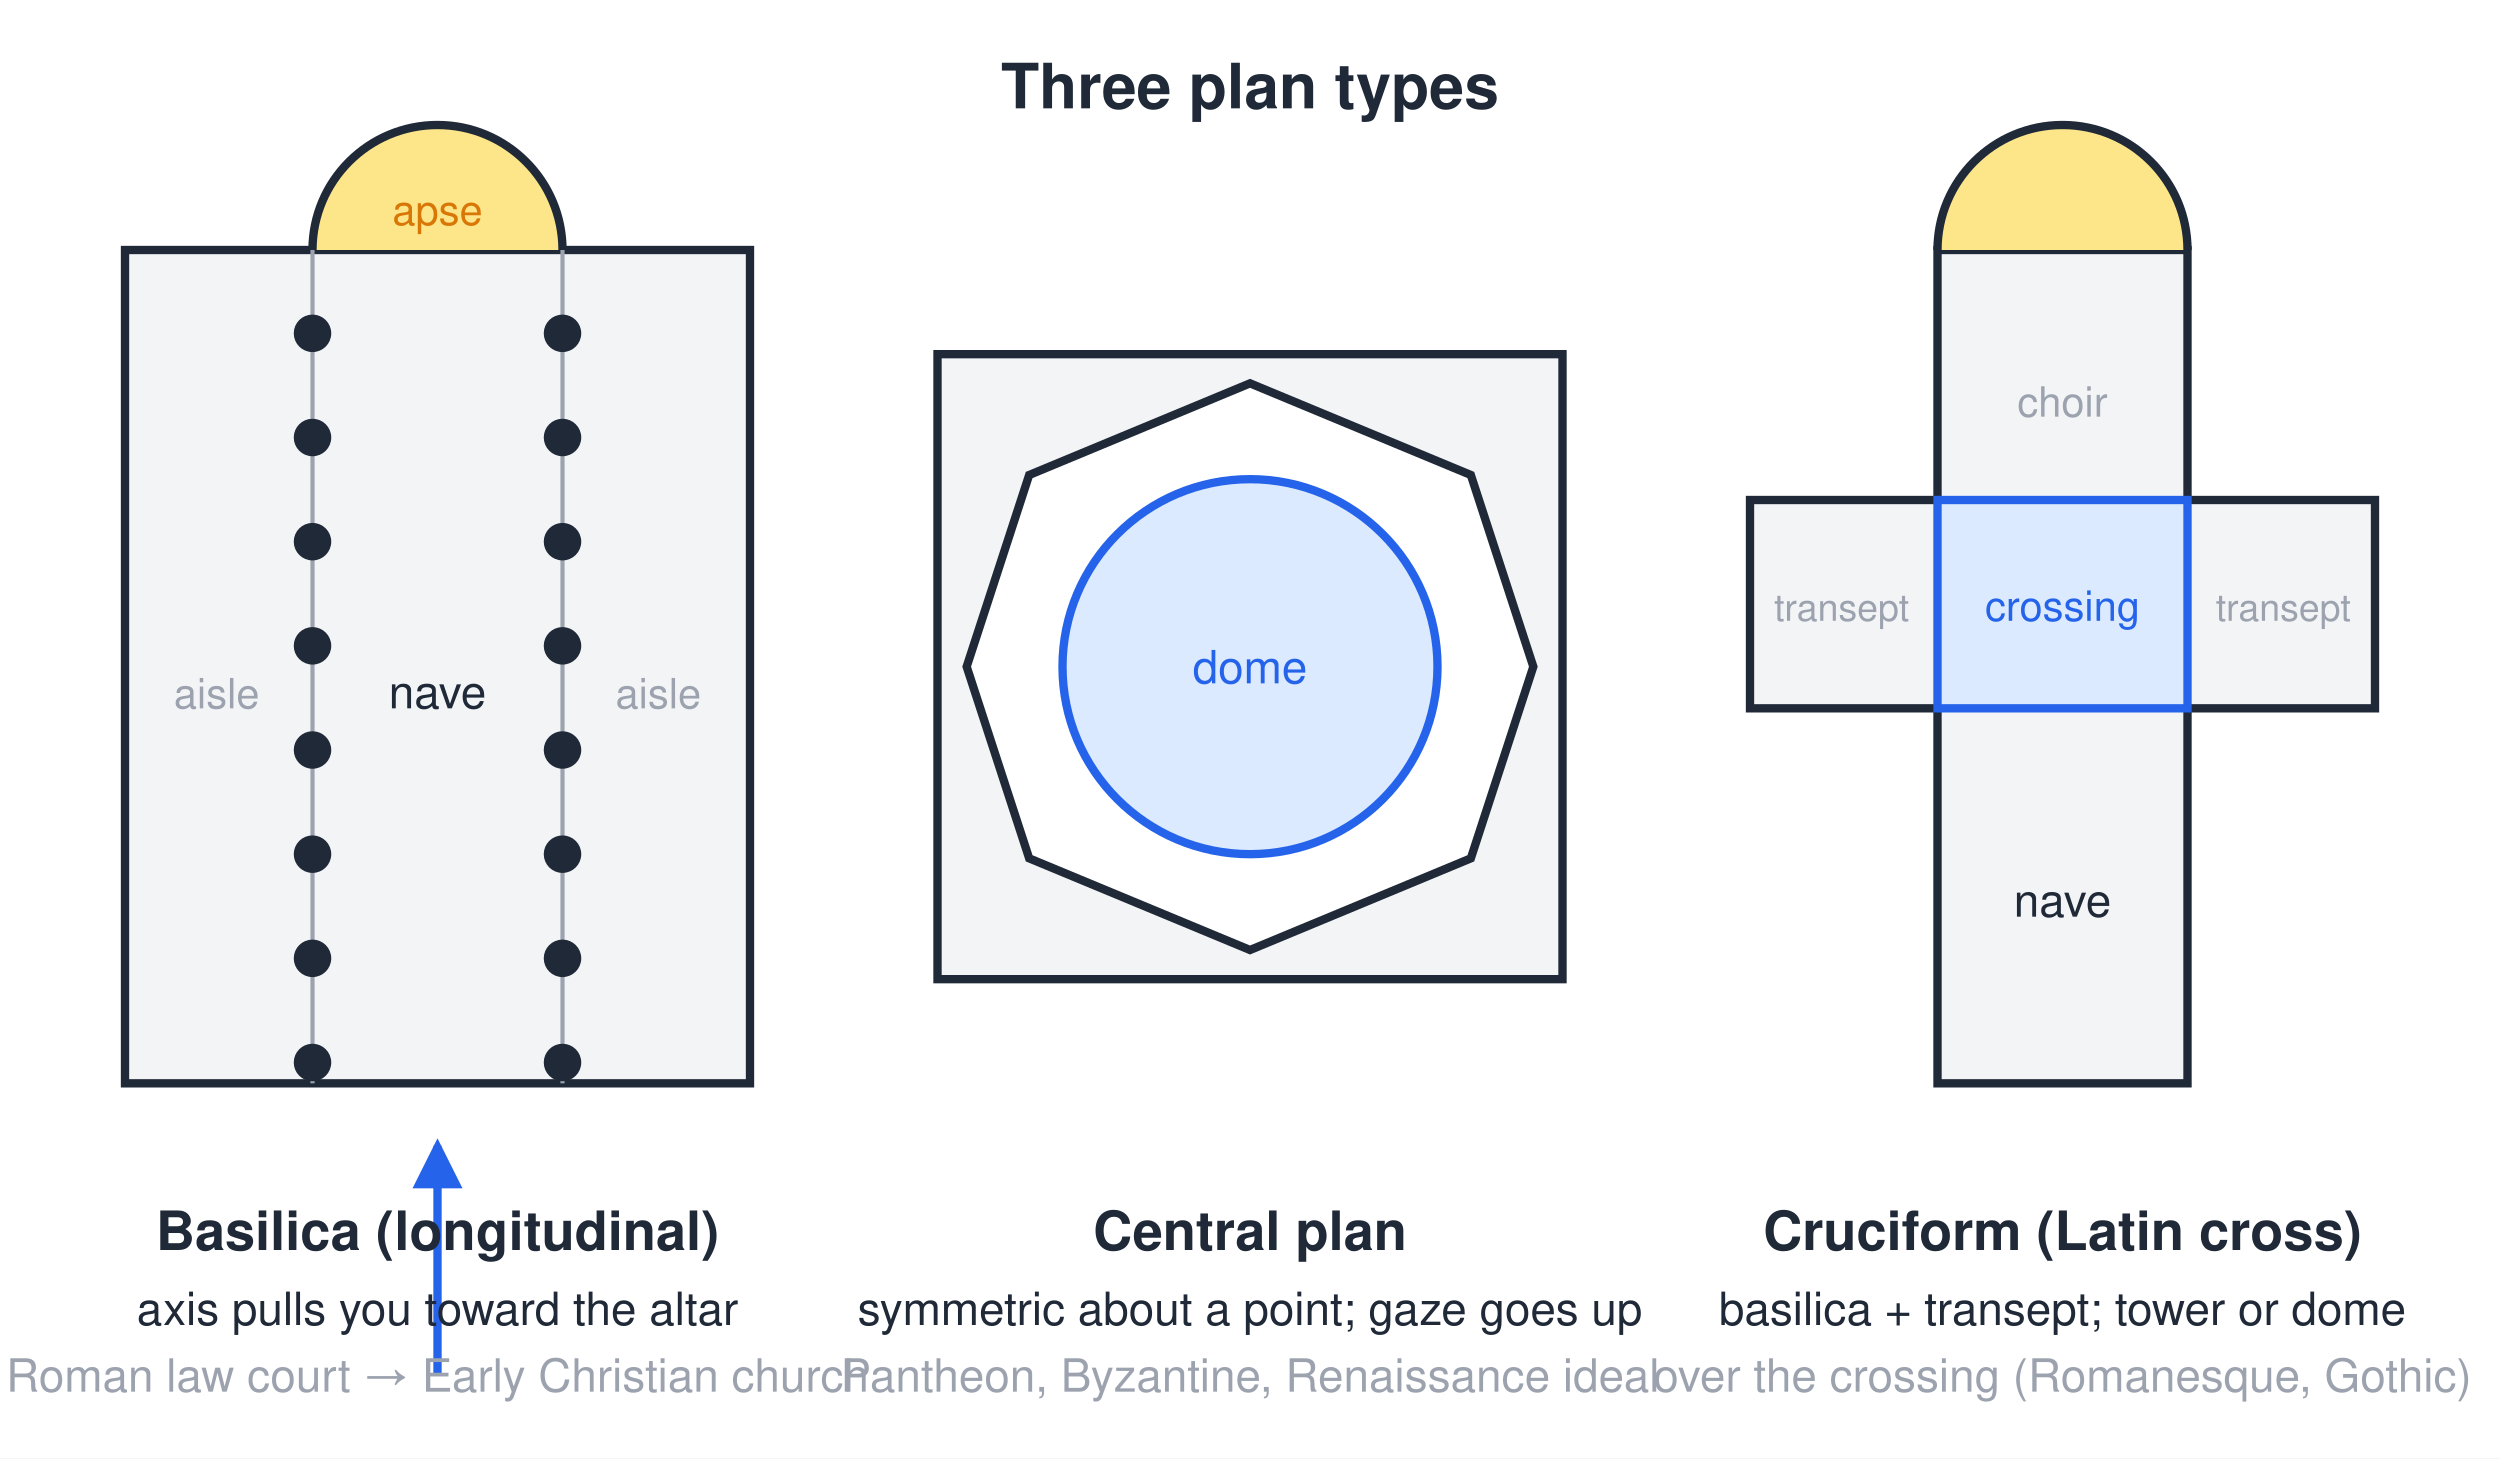
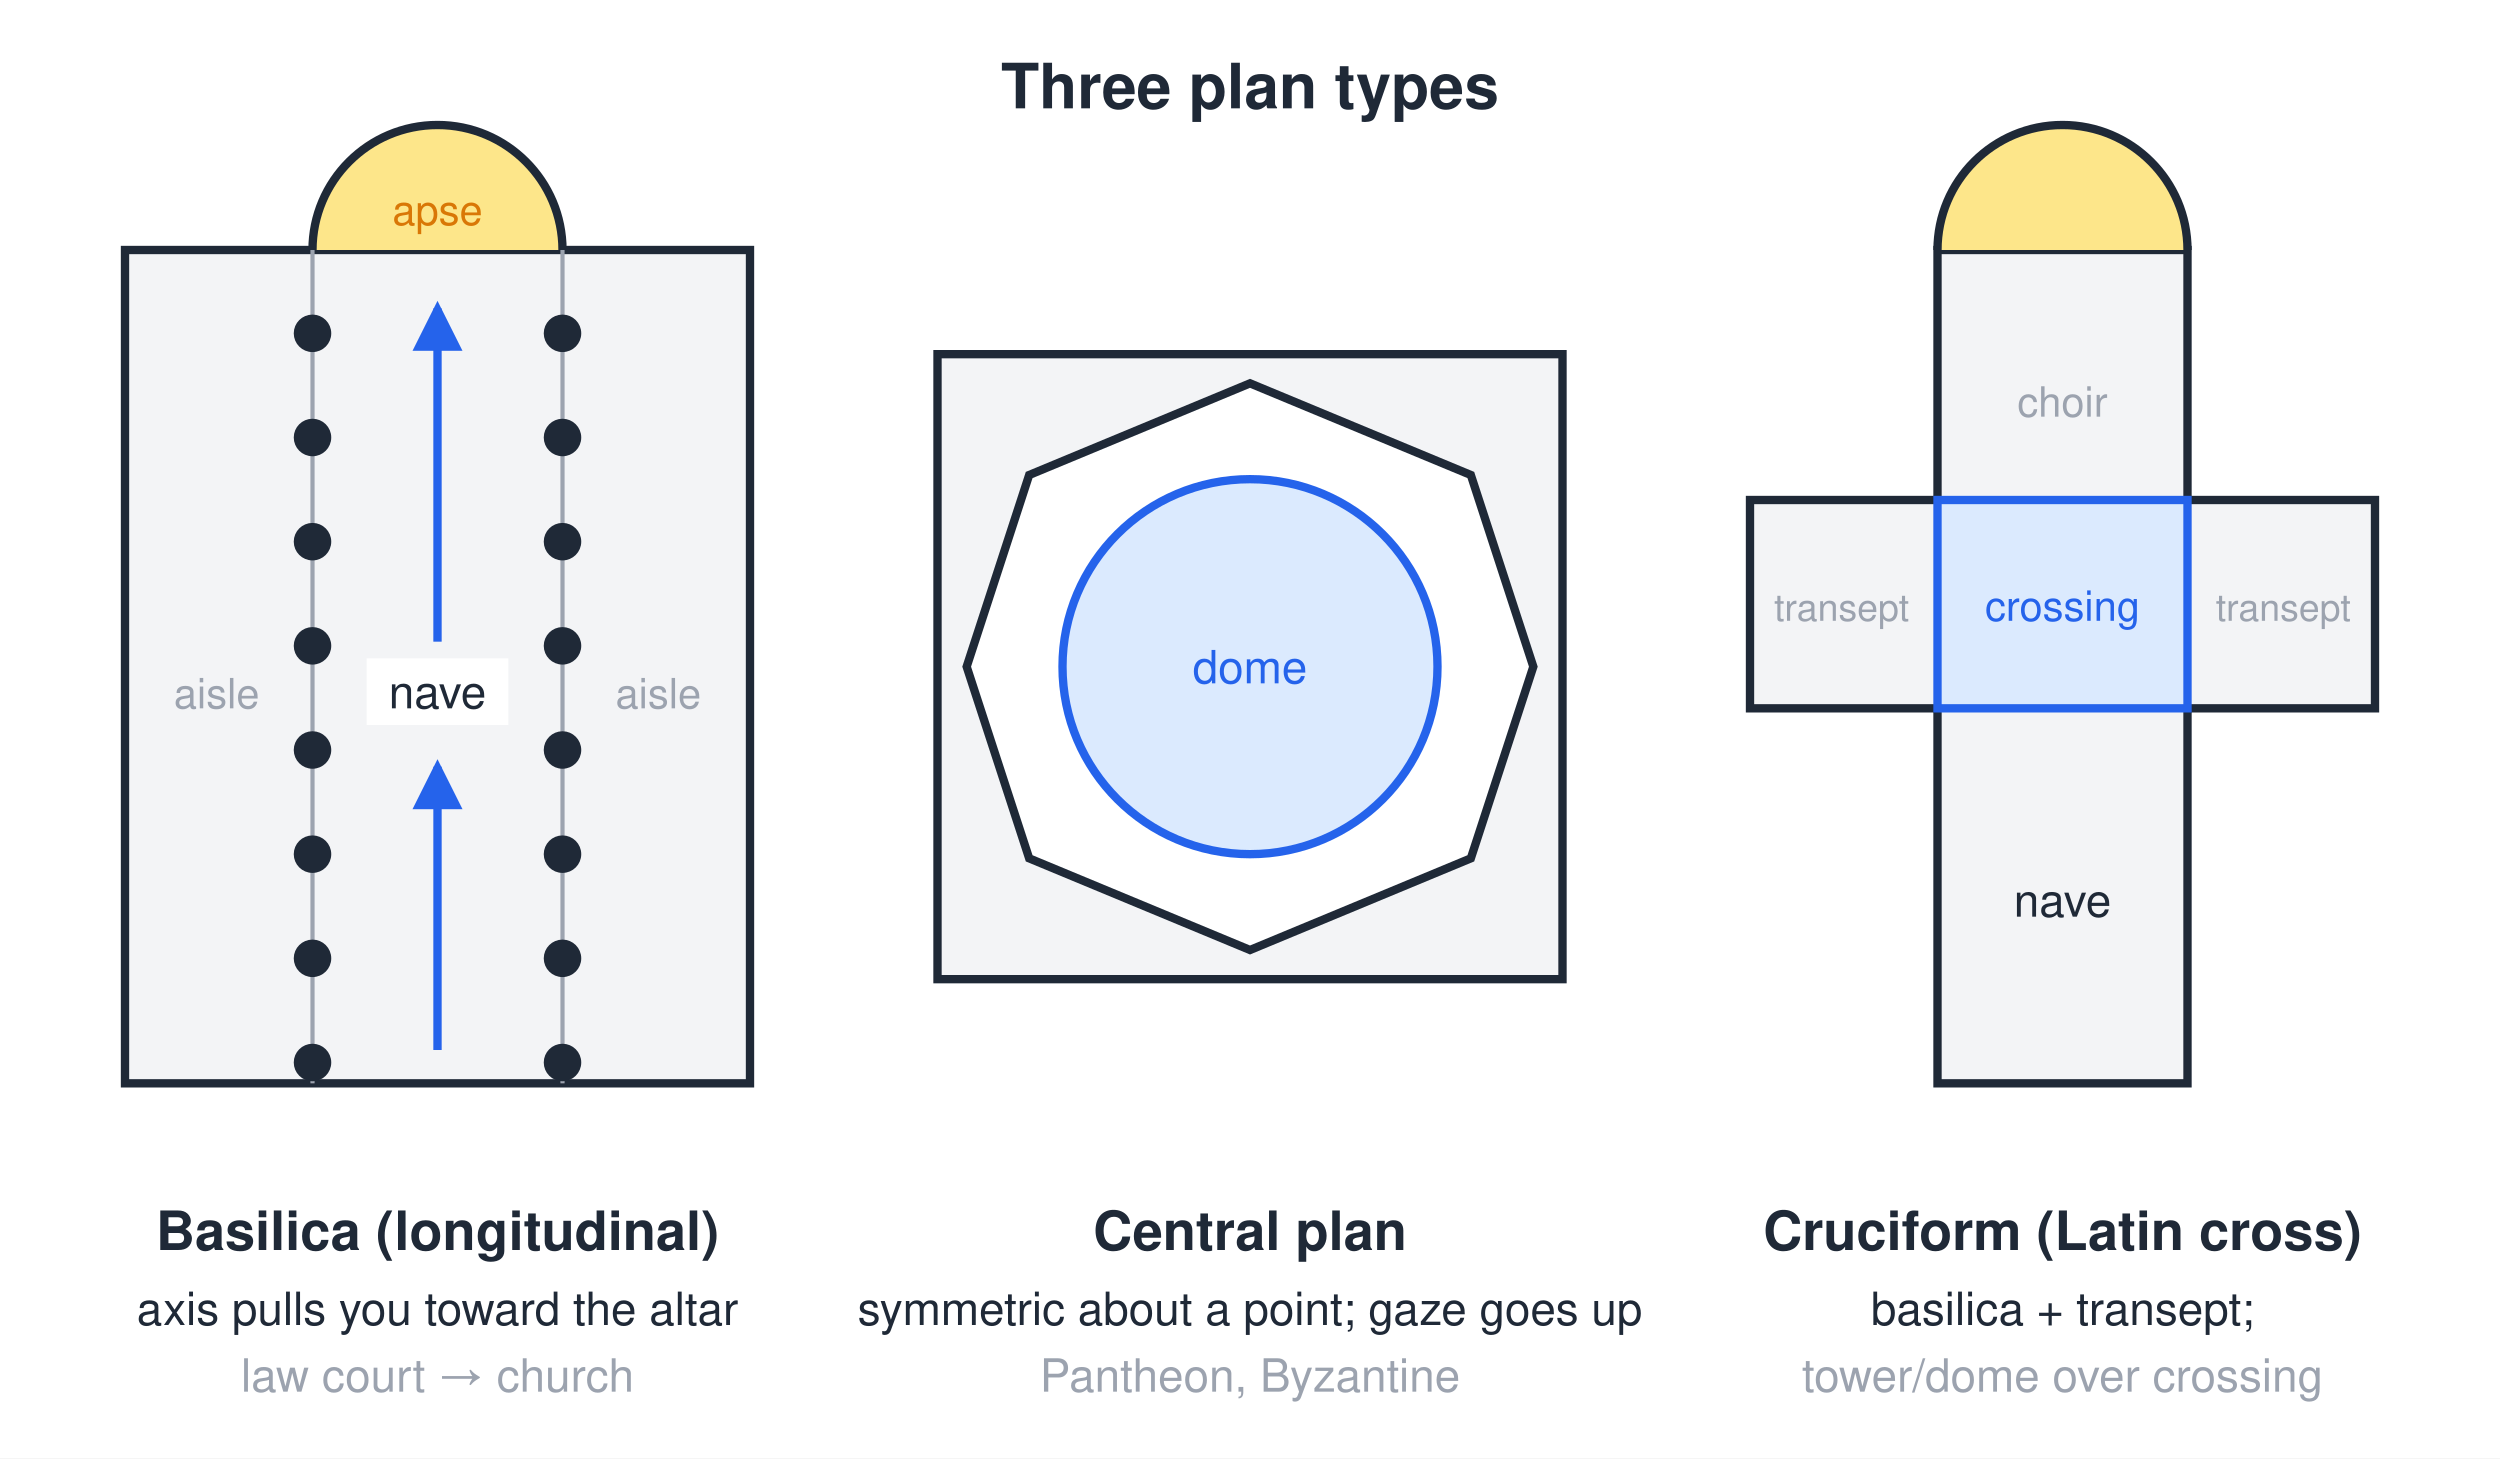
<svg xmlns="http://www.w3.org/2000/svg" viewBox="0 0 600 350" width="600" height="350" font-family="Helvetica, Arial, sans-serif" font-size="13" fill="#1f2937">
  <defs>
    <marker id="ar" viewBox="0 0 10 10" refX="8.5" refY="5" markerWidth="6" markerHeight="6" orient="auto-start-reverse">
      <path d="M0,0 L10,5 L0,10 z" fill="#dc2626" />
    </marker>
    <marker id="ab" viewBox="0 0 10 10" refX="8.5" refY="5" markerWidth="6" markerHeight="6" orient="auto-start-reverse">
      <path d="M0,0 L10,5 L0,10 z" fill="#2563eb" />
    </marker>
    <marker id="aa" viewBox="0 0 10 10" refX="8.5" refY="5" markerWidth="6" markerHeight="6" orient="auto-start-reverse">
      <path d="M0,0 L10,5 L0,10 z" fill="#d97706" />
    </marker>
  </defs>
  <rect width="600" height="350" fill="white" />
  <text x="300" y="26" font-size="15" text-anchor="middle" font-weight="bold" fill="#1f2937">Three plan types</text>
  <rect x="30" y="60" width="150" height="200" fill="#f3f4f6" stroke="#1f2937" stroke-width="2" />
  <path d="M75,60 A30,30 0 0 1 135,60" stroke="#1f2937" stroke-width="2" fill="#fde68a" stroke-linejoin="round" />
  <line x1="75" y1="60" x2="75" y2="260" stroke="#9ca3af" stroke-width="1" />
  <line x1="135" y1="60" x2="135" y2="260" stroke="#9ca3af" stroke-width="1" />
  <circle cx="75" cy="80" r="3.5" fill="#1f2937" stroke="#1f2937" stroke-width="2" />
  <circle cx="135" cy="80" r="3.5" fill="#1f2937" stroke="#1f2937" stroke-width="2" />
  <circle cx="75" cy="105" r="3.5" fill="#1f2937" stroke="#1f2937" stroke-width="2" />
  <circle cx="135" cy="105" r="3.5" fill="#1f2937" stroke="#1f2937" stroke-width="2" />
  <circle cx="75" cy="130" r="3.5" fill="#1f2937" stroke="#1f2937" stroke-width="2" />
  <circle cx="135" cy="130" r="3.5" fill="#1f2937" stroke="#1f2937" stroke-width="2" />
  <circle cx="75" cy="155" r="3.5" fill="#1f2937" stroke="#1f2937" stroke-width="2" />
  <circle cx="135" cy="155" r="3.5" fill="#1f2937" stroke="#1f2937" stroke-width="2" />
  <circle cx="75" cy="180" r="3.5" fill="#1f2937" stroke="#1f2937" stroke-width="2" />
  <circle cx="135" cy="180" r="3.5" fill="#1f2937" stroke="#1f2937" stroke-width="2" />
  <circle cx="75" cy="205" r="3.5" fill="#1f2937" stroke="#1f2937" stroke-width="2" />
  <circle cx="135" cy="205" r="3.5" fill="#1f2937" stroke="#1f2937" stroke-width="2" />
  <circle cx="75" cy="230" r="3.5" fill="#1f2937" stroke="#1f2937" stroke-width="2" />
  <circle cx="135" cy="230" r="3.5" fill="#1f2937" stroke="#1f2937" stroke-width="2" />
  <circle cx="75" cy="255" r="3.5" fill="#1f2937" stroke="#1f2937" stroke-width="2" />
  <circle cx="135" cy="255" r="3.5" fill="#1f2937" stroke="#1f2937" stroke-width="2" />
+   <rect x="88" y="158" width="34" height="16" fill="white" stroke="white" stroke-width="0" />
  <text x="105" y="170" font-size="11" text-anchor="middle" font-weight="normal" fill="#1f2937">nave</text>
  <text x="52" y="170" font-size="10" text-anchor="middle" font-weight="normal" fill="#9ca3af">aisle</text>
  <text x="158" y="170" font-size="10" text-anchor="middle" font-weight="normal" fill="#9ca3af">aisle</text>
  <text x="105" y="54" font-size="10" text-anchor="middle" font-weight="normal" fill="#d97706">apse</text>
-   <line x1="105" y1="330" x2="105" y2="275" stroke="#2563eb" stroke-width="2" marker-end="url(#ab)" />
+   <line x1="105" y1="252" x2="105" y2="184" stroke="#2563eb" stroke-width="2" marker-end="url(#ab)" />
+   <line x1="105" y1="154" x2="105" y2="74" stroke="#2563eb" stroke-width="2" marker-end="url(#ab)" />
  <text x="105" y="300" font-size="13" text-anchor="middle" font-weight="bold" fill="#1f2937">Basilica (longitudinal)</text>
  <text x="105" y="318" font-size="11" text-anchor="middle" font-weight="normal" fill="#1f2937">axis pulls you toward the altar</text>
-   <text x="105" y="334" font-size="11" text-anchor="middle" font-weight="normal" fill="#9ca3af">Roman law court → Early Christian church</text>
+   <text x="105" y="334" font-size="11" text-anchor="middle" font-weight="normal" fill="#9ca3af">law court → church</text>
  <rect x="225" y="85" width="150" height="150" fill="#f3f4f6" stroke="#1f2937" stroke-width="2" />
  <polygon points="300,92 353,114 368,160 353,206 300,228 247,206 232,160 247,114" fill="white" stroke="#1f2937" stroke-width="2" />
  <circle cx="300" cy="160" r="45" fill="#dbeafe" stroke="#2563eb" stroke-width="2" />
  <text x="300" y="164" font-size="11" text-anchor="middle" font-weight="normal" fill="#2563eb">dome</text>
  <text x="300" y="300" font-size="13" text-anchor="middle" font-weight="bold" fill="#1f2937">Central plan</text>
  <text x="300" y="318" font-size="11" text-anchor="middle" font-weight="normal" fill="#1f2937">symmetric about a point; gaze goes up</text>
-   <text x="300" y="334" font-size="11" text-anchor="middle" font-weight="normal" fill="#9ca3af">Pantheon, Byzantine, Renaissance ideal</text>
+   <text x="300" y="334" font-size="11" text-anchor="middle" font-weight="normal" fill="#9ca3af">Pantheon, Byzantine</text>
  <polygon points="465,60 525,60 525,120 570,120 570,170 525,170 525,260 465,260 465,170 420,170 420,120 465,120" fill="#f3f4f6" stroke="#1f2937" stroke-width="2" />
  <path d="M465,60 A30,30 0 0 1 525,60" stroke="#1f2937" stroke-width="2" fill="#fde68a" stroke-linejoin="round" />
  <rect x="465" y="120" width="60" height="50" fill="#dbeafe" stroke="#2563eb" stroke-width="2" />
  <text x="495" y="149" font-size="10" text-anchor="middle" font-weight="normal" fill="#2563eb">crossing</text>
  <text x="442" y="149" font-size="9" text-anchor="middle" font-weight="normal" fill="#9ca3af">transept</text>
  <text x="548" y="149" font-size="9" text-anchor="middle" font-weight="normal" fill="#9ca3af">transept</text>
  <text x="495" y="220" font-size="11" text-anchor="middle" font-weight="normal" fill="#1f2937">nave</text>
  <text x="495" y="100" font-size="10" text-anchor="middle" font-weight="normal" fill="#9ca3af">choir</text>
  <text x="495" y="300" font-size="13" text-anchor="middle" font-weight="bold" fill="#1f2937">Cruciform (Latin cross)</text>
-   <text x="495" y="318" font-size="11" text-anchor="middle" font-weight="normal" fill="#1f2937">basilica + transept; tower or dome</text>
-   <text x="495" y="334" font-size="11" text-anchor="middle" font-weight="normal" fill="#9ca3af">over the crossing (Romanesque, Gothic)</text>
+   <text x="495" y="318" font-size="11" text-anchor="middle" font-weight="normal" fill="#1f2937">basilica + transept;</text>
+   <text x="495" y="334" font-size="11" text-anchor="middle" font-weight="normal" fill="#9ca3af">tower/dome over crossing</text>
</svg>
